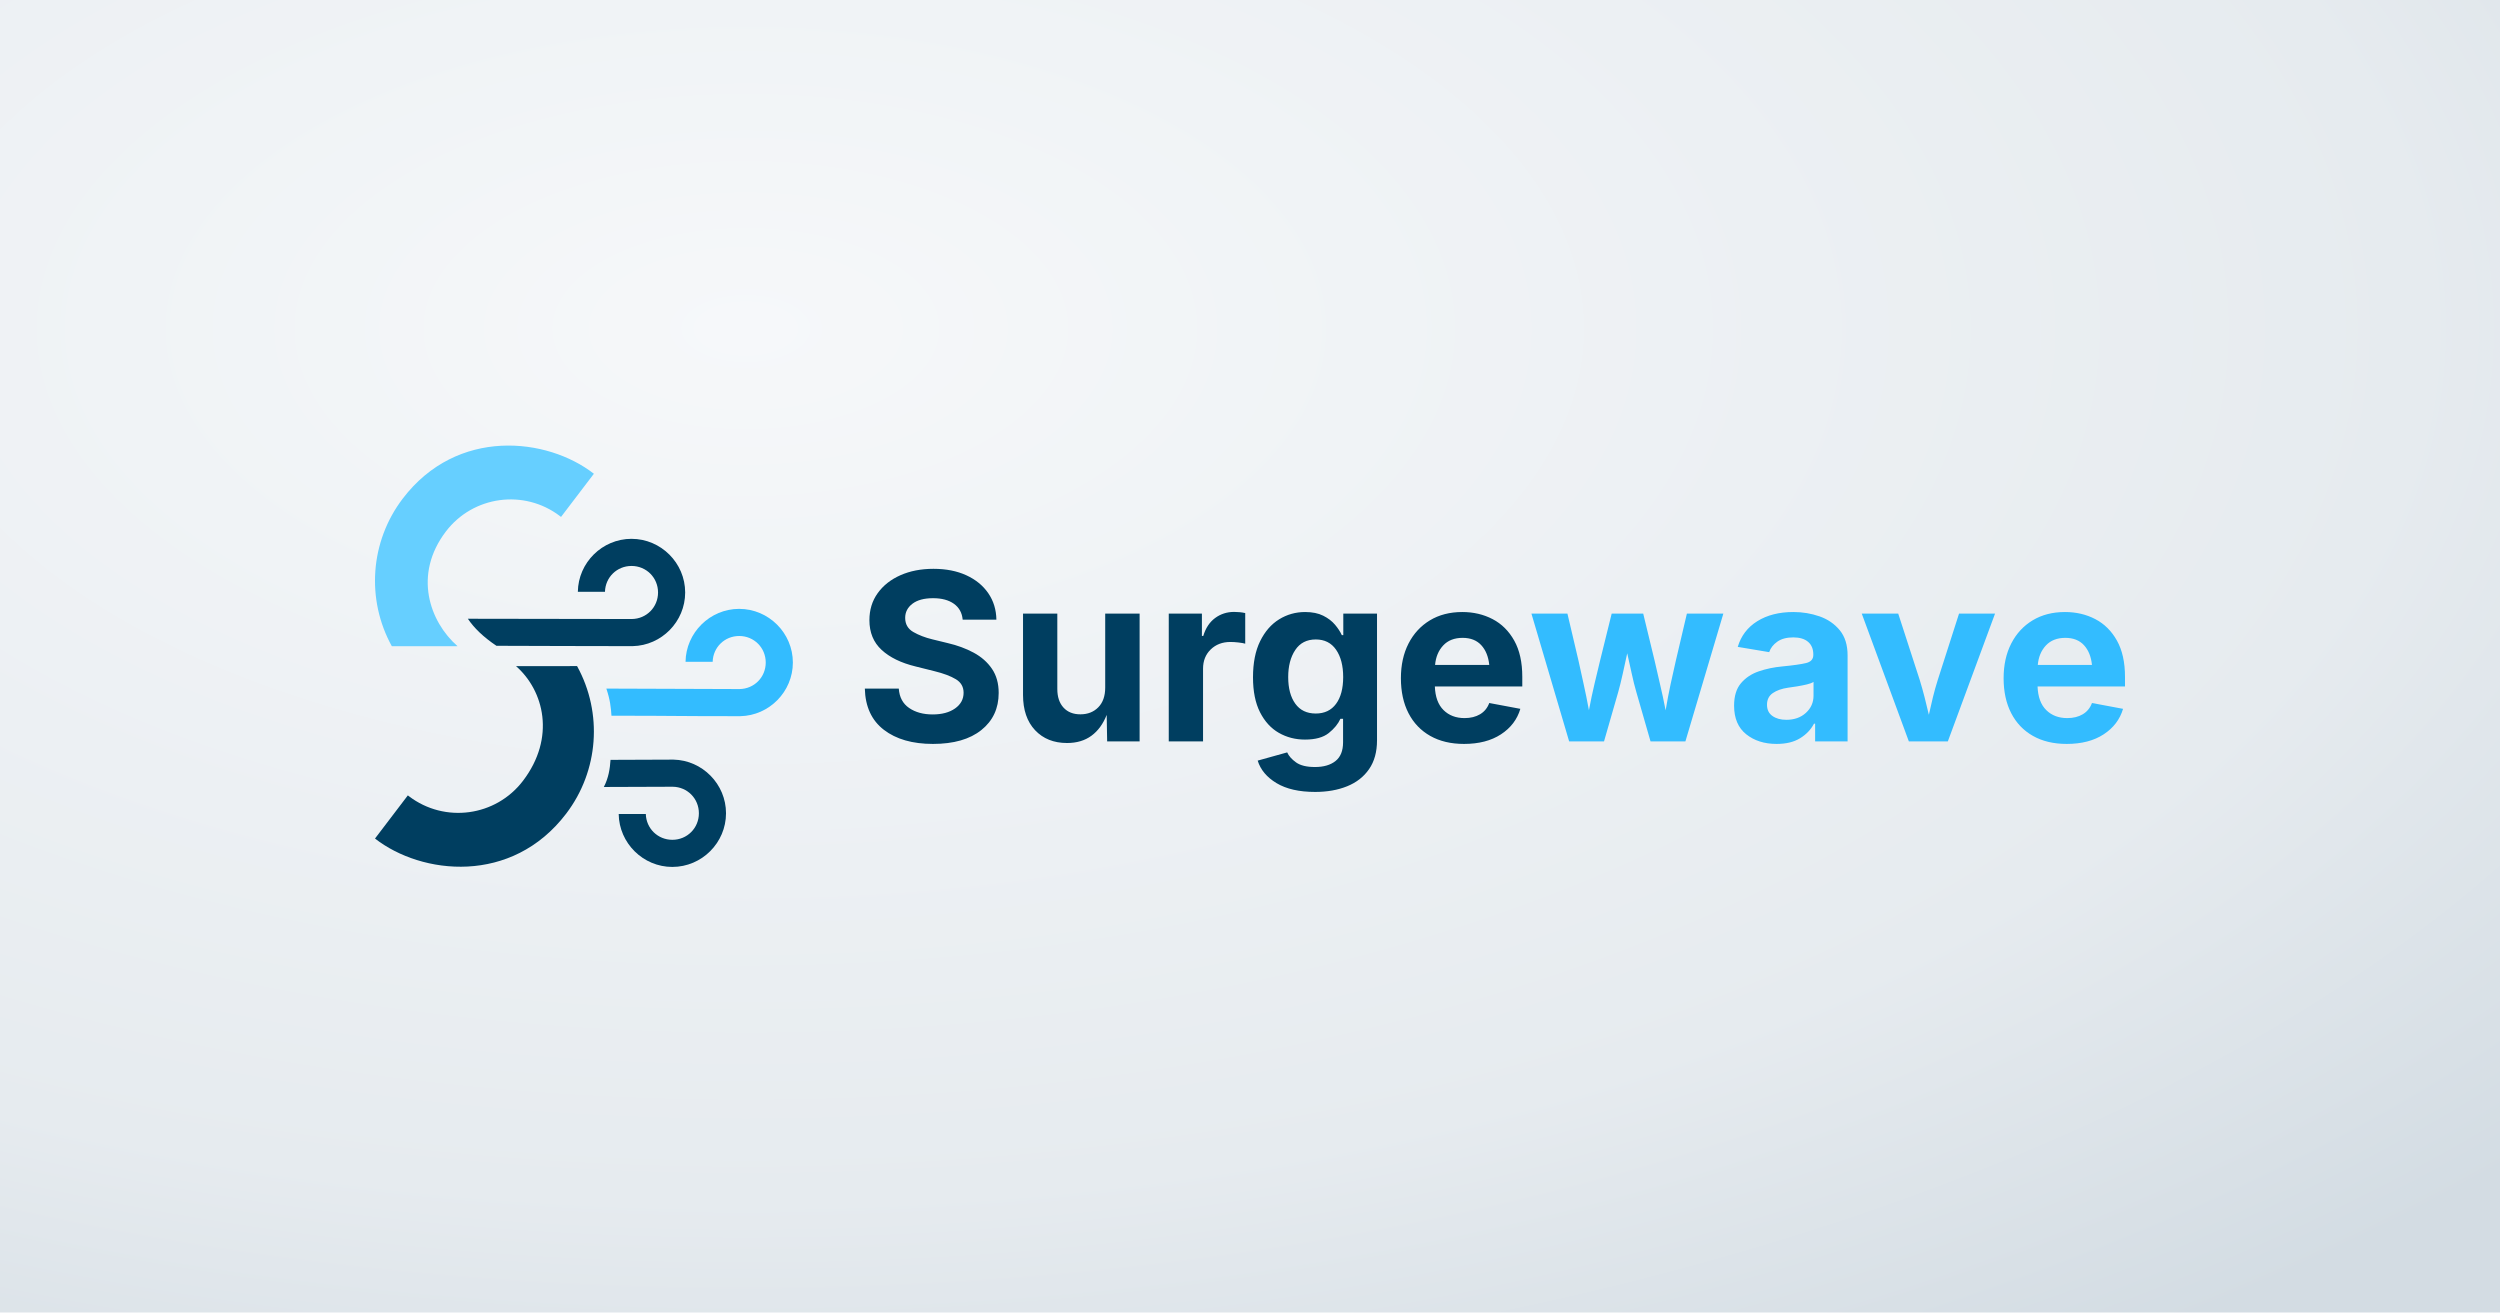
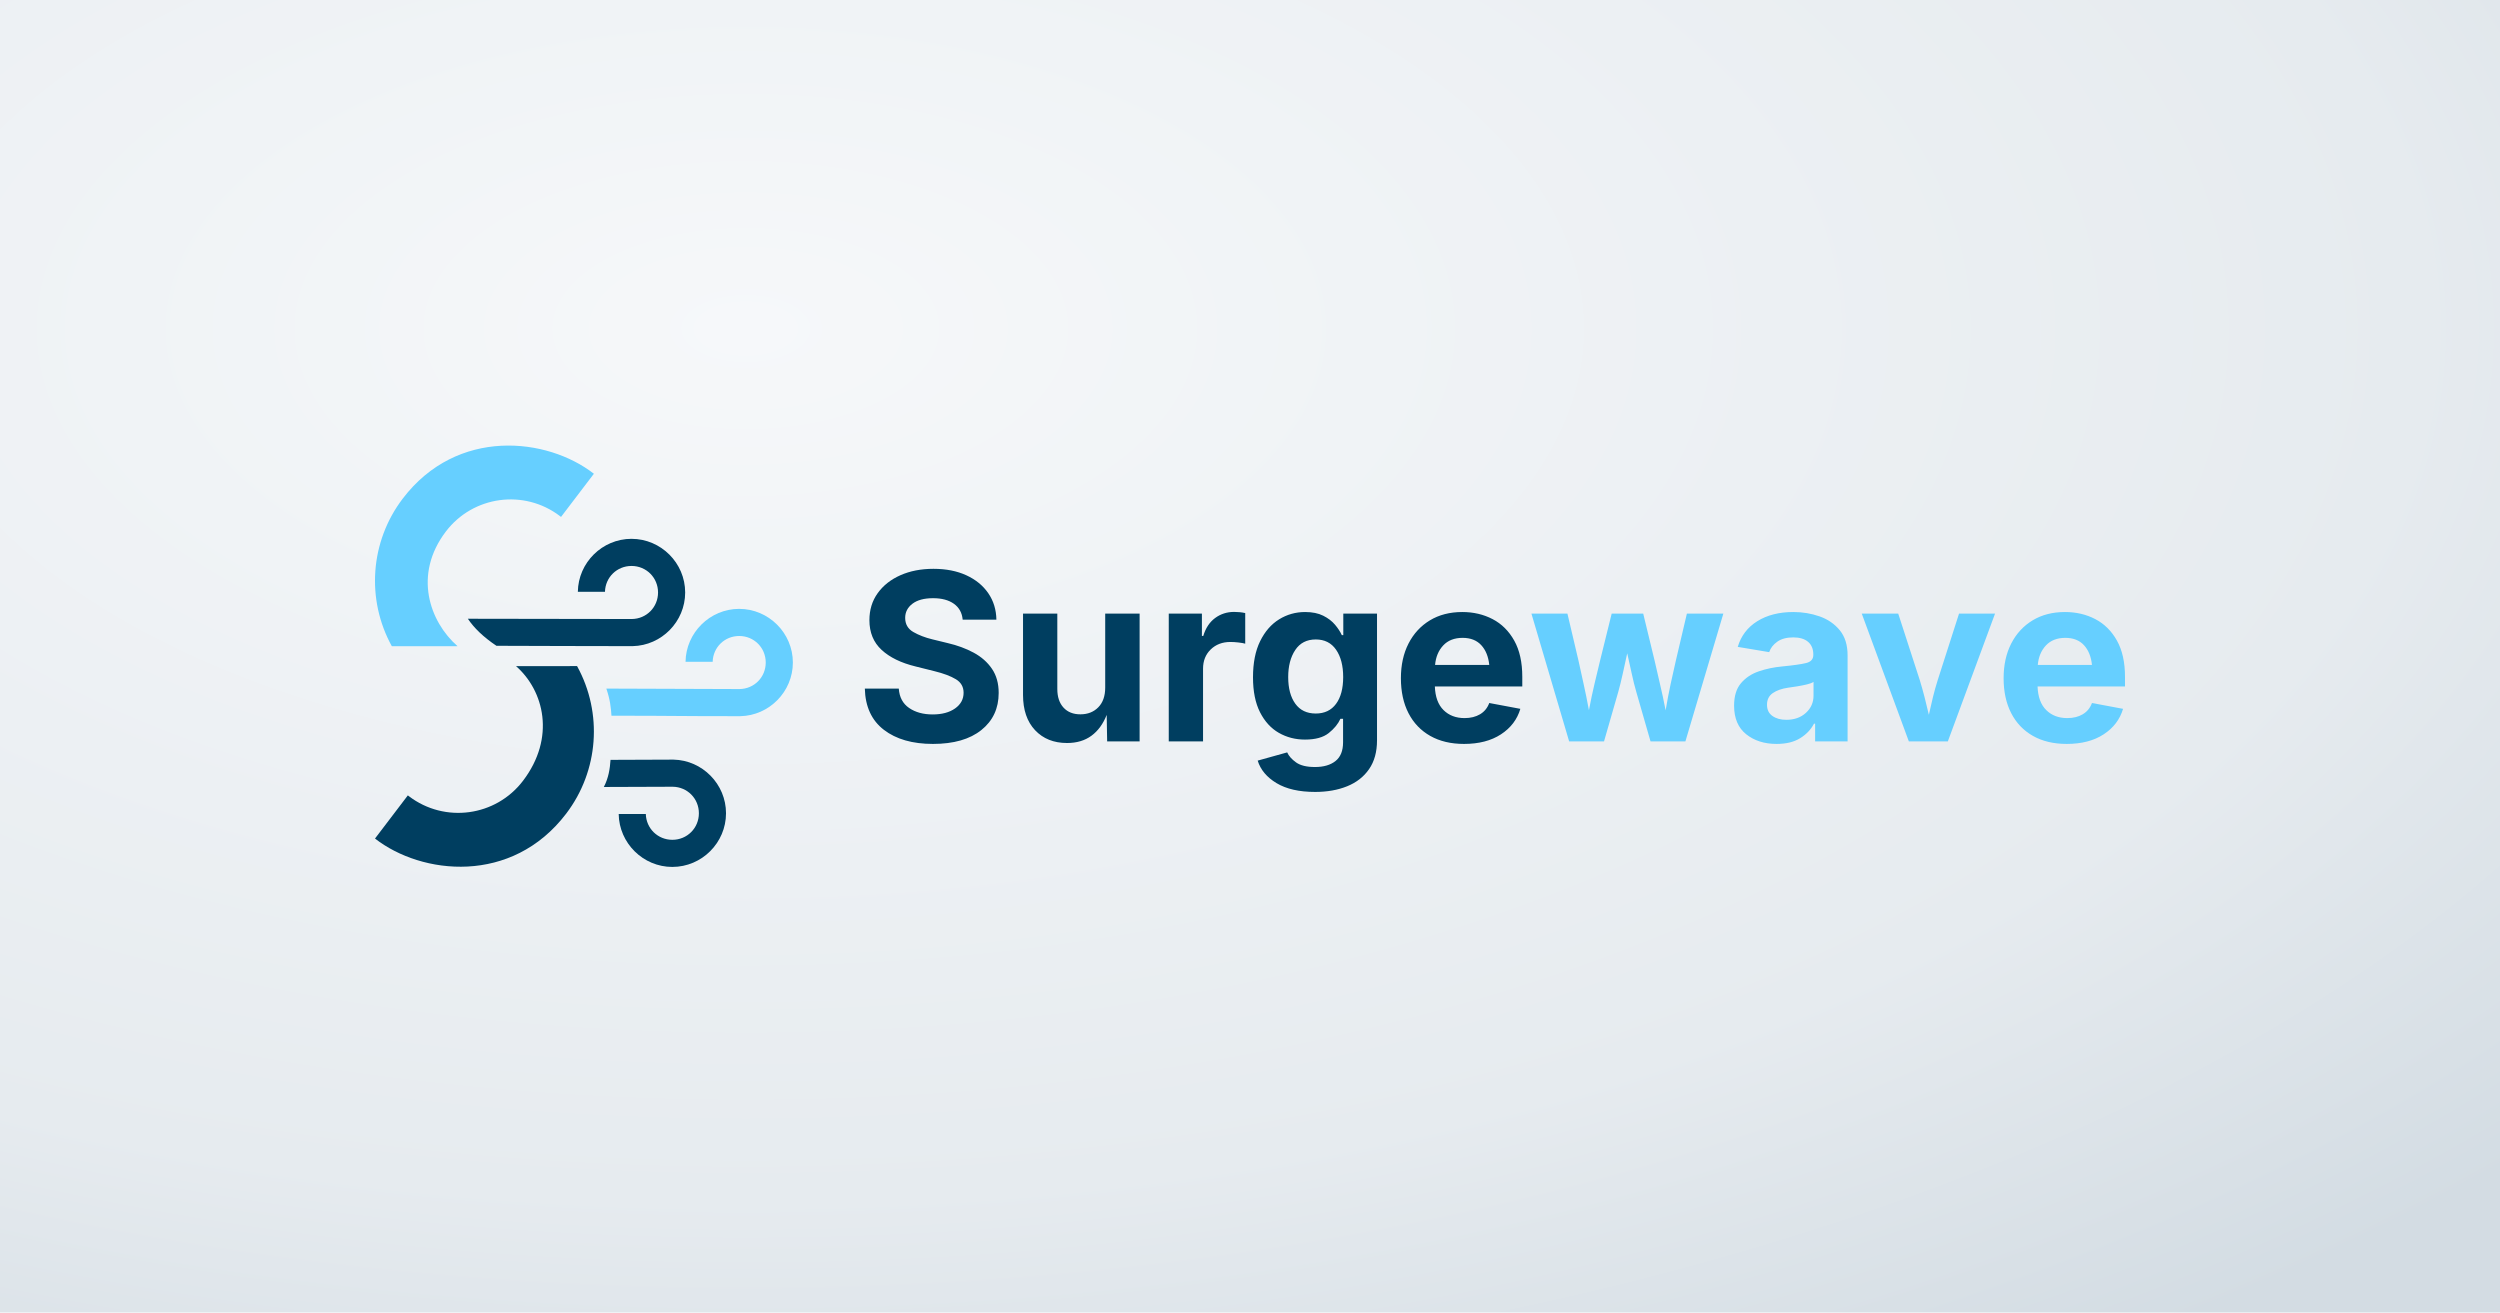
<svg xmlns="http://www.w3.org/2000/svg" viewBox="0 0 1200 630" role="img" aria-label="Surgewave">
  <defs>
    <radialGradient id="glass" cx="0.3" cy="0.25" r="0.95">
      <stop offset="0" stop-color="#F6F8FA" />
      <stop offset="0.7" stop-color="#E6EBEF" />
      <stop offset="1" stop-color="#D3DCE3" />
    </radialGradient>
  </defs>
  <rect width="1200" height="630" fill="url(#glass)" />
  <svg x="180" y="213.874" width="840" height="202.253" viewBox="10.749 10 747.581 180">
    <svg x="10" y="10" width="180" height="180" viewBox="-0.323 0 77.673 77.673">
      <g transform="translate(-40.26683,-38.24272)">
        <g transform="translate(12.27173,11.95761)">
-           <path d="m 95.131,56.387 c -5.39,0 -9.82,4.388 -9.891,9.762 h 5.001 c 0.068,-2.669 2.203,-4.761 4.891,-4.761 2.731,-1e-6 4.891,2.161 4.891,4.892 0,2.712 -2.13,4.86 -4.834,4.89 l -24.548,-0.087 c 0.701,2.052 0.852,3.555 0.945,5 13.358,0.011 10.392,0.085 23.75,0.088 v -0.002 c 5.341,-0.11 9.688,-4.524 9.688,-9.889 0,-5.433 -4.458,-9.892 -9.891,-9.892 z" fill="#33bcff" />
+           <path d="m 95.131,56.387 c -5.39,0 -9.82,4.388 -9.891,9.762 h 5.001 c 0.068,-2.669 2.203,-4.761 4.891,-4.761 2.731,-1e-6 4.891,2.161 4.891,4.892 0,2.712 -2.13,4.86 -4.834,4.89 l -24.548,-0.087 c 0.701,2.052 0.852,3.555 0.945,5 13.358,0.011 10.392,0.085 23.75,0.088 v -0.002 c 5.341,-0.11 9.688,-4.524 9.688,-9.889 0,-5.433 -4.458,-9.892 -9.891,-9.892 z" fill="#66cfff" />
        </g>
        <path d="m 95.08,115.916 c -5.39,0 -9.82,-4.388 -9.891,-9.762 h 5.001 c 0.068,2.669 2.203,4.761 4.891,4.761 2.731,0 4.891,-2.161 4.891,-4.892 0,-2.712 -2.13,-4.86 -4.834,-4.89 l -12.688,0.046 c 0.865,-1.667 1.124,-3.333 1.233,-5 l 11.602,-0.045 c 5.341,0.11 9.688,4.524 9.688,9.889 0,5.433 -4.458,9.892 -9.891,9.892 z" fill="#003e60" />
        <path d="m 87.551,55.433 c -5.39,0 -9.82,4.388 -9.891,9.762 h 5.001 c 0.068,-2.669 2.203,-4.761 4.891,-4.761 2.731,-10e-7 4.891,2.161 4.891,4.892 0,2.712 -2.13,4.86 -4.834,4.89 l -30.222,-0.05 c 1.124,1.688 2.832,3.352 5.265,4.986 0,0 9.06,0.026 12.22,0.039 3.114,0.013 6.254,0.025 12.884,0.026 v -0.002 c 5.341,-0.11 9.688,-4.524 9.688,-9.889 0,-5.433 -4.458,-9.892 -9.891,-9.892 z" fill="#003e60" />
        <path d="m 77.516,78.894 -11.254,0.004 c 5.156,4.524 7.346,13.179 1.291,21.137 -5.017,6.593 -14.428,7.87 -21.021,2.853 -0.07,-0.053 -0.14,-0.108 -0.209,-0.162 l -6.056,7.958 c 8.598,6.703 25.213,8.588 35.244,-4.593 5.99,-7.871 6.776,-18.533 2.006,-27.197 z" fill="#003e60" />
        <path d="m 43.367,75.228 12.113,-0.004 c -5.156,-4.524 -8.206,-13.179 -2.15,-21.137 5.017,-6.593 14.428,-7.87 21.021,-2.853 0.07,0.053 0.14,0.108 0.209,0.162 l 6.056,-7.958 c -8.598,-6.703 -25.213,-8.588 -35.244,4.593 -5.99,7.871 -6.776,18.533 -2.006,27.197 z" fill="#66cfff" />
      </g>
    </svg>
    <path fill="#003e60" transform="translate(215.85 136.38) scale(0.048828)" d="M681 22Q412 22 251.5 -101.5Q91 -225 85 -462H382Q390 -349 472.5 -292.5Q555 -236 678 -236Q800 -236 874.5 -288.5Q949 -341 949 -426Q949 -503 881.5 -544Q814 -585 692 -615L528 -656Q339 -702 232 -800.5Q125 -899 125 -1061Q125 -1196 197.5 -1297Q270 -1398 396.5 -1454Q523 -1510 685 -1510Q850 -1510 973 -1453.5Q1096 -1397 1165 -1296.5Q1234 -1196 1236 -1065H941Q933 -1155 864.5 -1204Q796 -1253 682 -1253Q565 -1253 501.5 -1204.5Q438 -1156 438 -1081Q438 -998 509.5 -957Q581 -916 676 -893L811 -860Q936 -831 1037 -776.5Q1138 -722 1197 -635.5Q1256 -549 1256 -424Q1256 -221 1104.5 -99.5Q953 22 681 22ZM1854 14Q1680 14 1574.5 -98Q1469 -210 1469 -407V-1118H1769V-459Q1769 -355 1823 -296Q1877 -237 1971 -237Q2067 -237 2127.5 -298.5Q2188 -360 2188 -471V-1118H2489V0H2205L2201 -232Q2154 -113 2067.5 -49.5Q1981 14 1854 14ZM2744 0V-1118H3034V-923H3046Q3077 -1026 3149.5 -1079.5Q3222 -1133 3316 -1133Q3367 -1133 3413 -1123V-855Q3393 -861 3354.5 -865.5Q3316 -870 3283 -870Q3179 -870 3111.5 -805Q3044 -740 3044 -636V0ZM4025 442Q3815 442 3687 365Q3559 288 3522 168L3780 96Q3801 143 3857.5 183.5Q3914 224 4023 224Q4137 224 4203 171.5Q4269 119 4269 8V-198H4246Q4215 -130 4143.5 -73Q4072 -16 3936 -16Q3810 -16 3707 -75Q3604 -134 3542.5 -255Q3481 -376 3481 -561Q3481 -750 3543.5 -877Q3606 -1004 3709.5 -1068Q3813 -1132 3937 -1132Q4031 -1132 4095 -1100Q4159 -1068 4198.5 -1021Q4238 -974 4258 -930H4271V-1118H4566V-9Q4566 142 4496.5 242.5Q4427 343 4304.5 392.5Q4182 442 4025 442ZM4030 -244Q4145 -244 4207.5 -328.5Q4270 -413 4270 -563Q4270 -712 4208 -802Q4146 -892 4030 -892Q3912 -892 3850.5 -799.5Q3789 -707 3789 -563Q3789 -416 3851 -330Q3913 -244 4030 -244ZM5327 22Q5156 22 5032 -48Q4908 -118 4841.5 -247Q4775 -376 4775 -553Q4775 -726 4841.5 -856Q4908 -986 5028.5 -1059Q5149 -1132 5312 -1132Q5458 -1132 5577 -1070Q5696 -1008 5766.5 -882Q5837 -756 5837 -565V-481H5072Q5077 -344 5148 -274Q5219 -204 5332 -204Q5411 -204 5467.5 -237.5Q5524 -271 5548 -336L5820 -285Q5779 -146 5650.5 -62Q5522 22 5327 22ZM5074 -669H5548Q5537 -778 5478 -842Q5419 -906 5315 -906Q5207 -906 5145 -839.5Q5083 -773 5074 -669Z" />
-     <path fill="#33bcff" transform="translate(215.85 136.38) scale(0.048828)" d="M6247 0 5917 -1118H6232L6329 -705Q6349 -612 6373 -505Q6397 -398 6420 -273Q6443 -395 6468.5 -502.5Q6494 -610 6517 -705L6619 -1118H6895L6995 -705Q7016 -610 7041.5 -503Q7067 -396 7091 -272Q7112 -396 7135 -503Q7158 -610 7180 -705L7277 -1118H7596L7264 0H6959L6835 -431Q6814 -503 6794.5 -593Q6775 -683 6755 -771Q6736 -683 6716 -592.5Q6696 -502 6676 -431L6552 0ZM8062 22Q7902 22 7796 -62.5Q7690 -147 7690 -313Q7690 -438 7750 -509Q7810 -580 7906 -613Q8002 -646 8112 -656Q8256 -670 8319.5 -685.5Q8383 -701 8383 -756V-761Q8383 -832 8337.5 -871Q8292 -910 8208 -910Q8121 -910 8068 -872.5Q8015 -835 7997 -781L7722 -827Q7765 -972 7893.5 -1052Q8022 -1132 8209 -1132Q8329 -1132 8437.5 -1094Q8546 -1056 8614.5 -972.5Q8683 -889 8683 -753V0H8399V-155H8389Q8348 -77 8267 -27.5Q8186 22 8062 22ZM8147 -189Q8252 -189 8318.5 -250Q8385 -311 8385 -400V-521Q8367 -508 8326.5 -498.5Q8286 -489 8241 -481.5Q8196 -474 8163 -470Q8080 -458 8029 -423Q7978 -388 7978 -321Q7978 -256 8025.5 -222.5Q8073 -189 8147 -189ZM9219 0 8807 -1118H9126L9314 -538Q9337 -463 9356.5 -387Q9376 -311 9394 -233Q9411 -311 9429.5 -386.5Q9448 -462 9472 -538L9658 -1118H9973L9560 0ZM10600 22Q10429 22 10305 -48Q10181 -118 10114.5 -247Q10048 -376 10048 -553Q10048 -726 10114.5 -856Q10181 -986 10301.5 -1059Q10422 -1132 10585 -1132Q10731 -1132 10850 -1070Q10969 -1008 11039.5 -882Q11110 -756 11110 -565V-481H10345Q10350 -344 10421 -274Q10492 -204 10605 -204Q10684 -204 10740.5 -237.5Q10797 -271 10821 -336L11093 -285Q11052 -146 10923.5 -62Q10795 22 10600 22ZM10347 -669H10821Q10810 -778 10751 -842Q10692 -906 10588 -906Q10480 -906 10418 -839.5Q10356 -773 10347 -669Z" />
+     <path fill="#66cfff" transform="translate(215.85 136.38) scale(0.048828)" d="M6247 0 5917 -1118H6232L6329 -705Q6349 -612 6373 -505Q6397 -398 6420 -273Q6443 -395 6468.5 -502.5Q6494 -610 6517 -705L6619 -1118H6895L6995 -705Q7016 -610 7041.5 -503Q7067 -396 7091 -272Q7112 -396 7135 -503Q7158 -610 7180 -705L7277 -1118H7596L7264 0H6959L6835 -431Q6814 -503 6794.5 -593Q6775 -683 6755 -771Q6736 -683 6716 -592.5Q6696 -502 6676 -431L6552 0ZM8062 22Q7902 22 7796 -62.5Q7690 -147 7690 -313Q7690 -438 7750 -509Q7810 -580 7906 -613Q8002 -646 8112 -656Q8256 -670 8319.5 -685.5Q8383 -701 8383 -756V-761Q8383 -832 8337.5 -871Q8292 -910 8208 -910Q8121 -910 8068 -872.5Q8015 -835 7997 -781L7722 -827Q7765 -972 7893.5 -1052Q8022 -1132 8209 -1132Q8329 -1132 8437.5 -1094Q8546 -1056 8614.5 -972.5Q8683 -889 8683 -753V0H8399V-155H8389Q8348 -77 8267 -27.5Q8186 22 8062 22ZM8147 -189Q8252 -189 8318.5 -250Q8385 -311 8385 -400V-521Q8367 -508 8326.5 -498.5Q8286 -489 8241 -481.5Q8196 -474 8163 -470Q8080 -458 8029 -423Q7978 -388 7978 -321Q7978 -256 8025.5 -222.5Q8073 -189 8147 -189ZM9219 0 8807 -1118H9126L9314 -538Q9337 -463 9356.5 -387Q9376 -311 9394 -233Q9411 -311 9429.5 -386.5Q9448 -462 9472 -538L9658 -1118H9973L9560 0ZM10600 22Q10429 22 10305 -48Q10181 -118 10114.5 -247Q10048 -376 10048 -553Q10048 -726 10114.5 -856Q10181 -986 10301.5 -1059Q10422 -1132 10585 -1132Q10731 -1132 10850 -1070Q10969 -1008 11039.5 -882Q11110 -756 11110 -565V-481H10345Q10350 -344 10421 -274Q10492 -204 10605 -204Q10684 -204 10740.5 -237.5Q10797 -271 10821 -336L11093 -285Q11052 -146 10923.5 -62Q10795 22 10600 22ZM10347 -669H10821Q10810 -778 10751 -842Q10692 -906 10588 -906Q10480 -906 10418 -839.5Q10356 -773 10347 -669Z" />
  </svg>
</svg>
